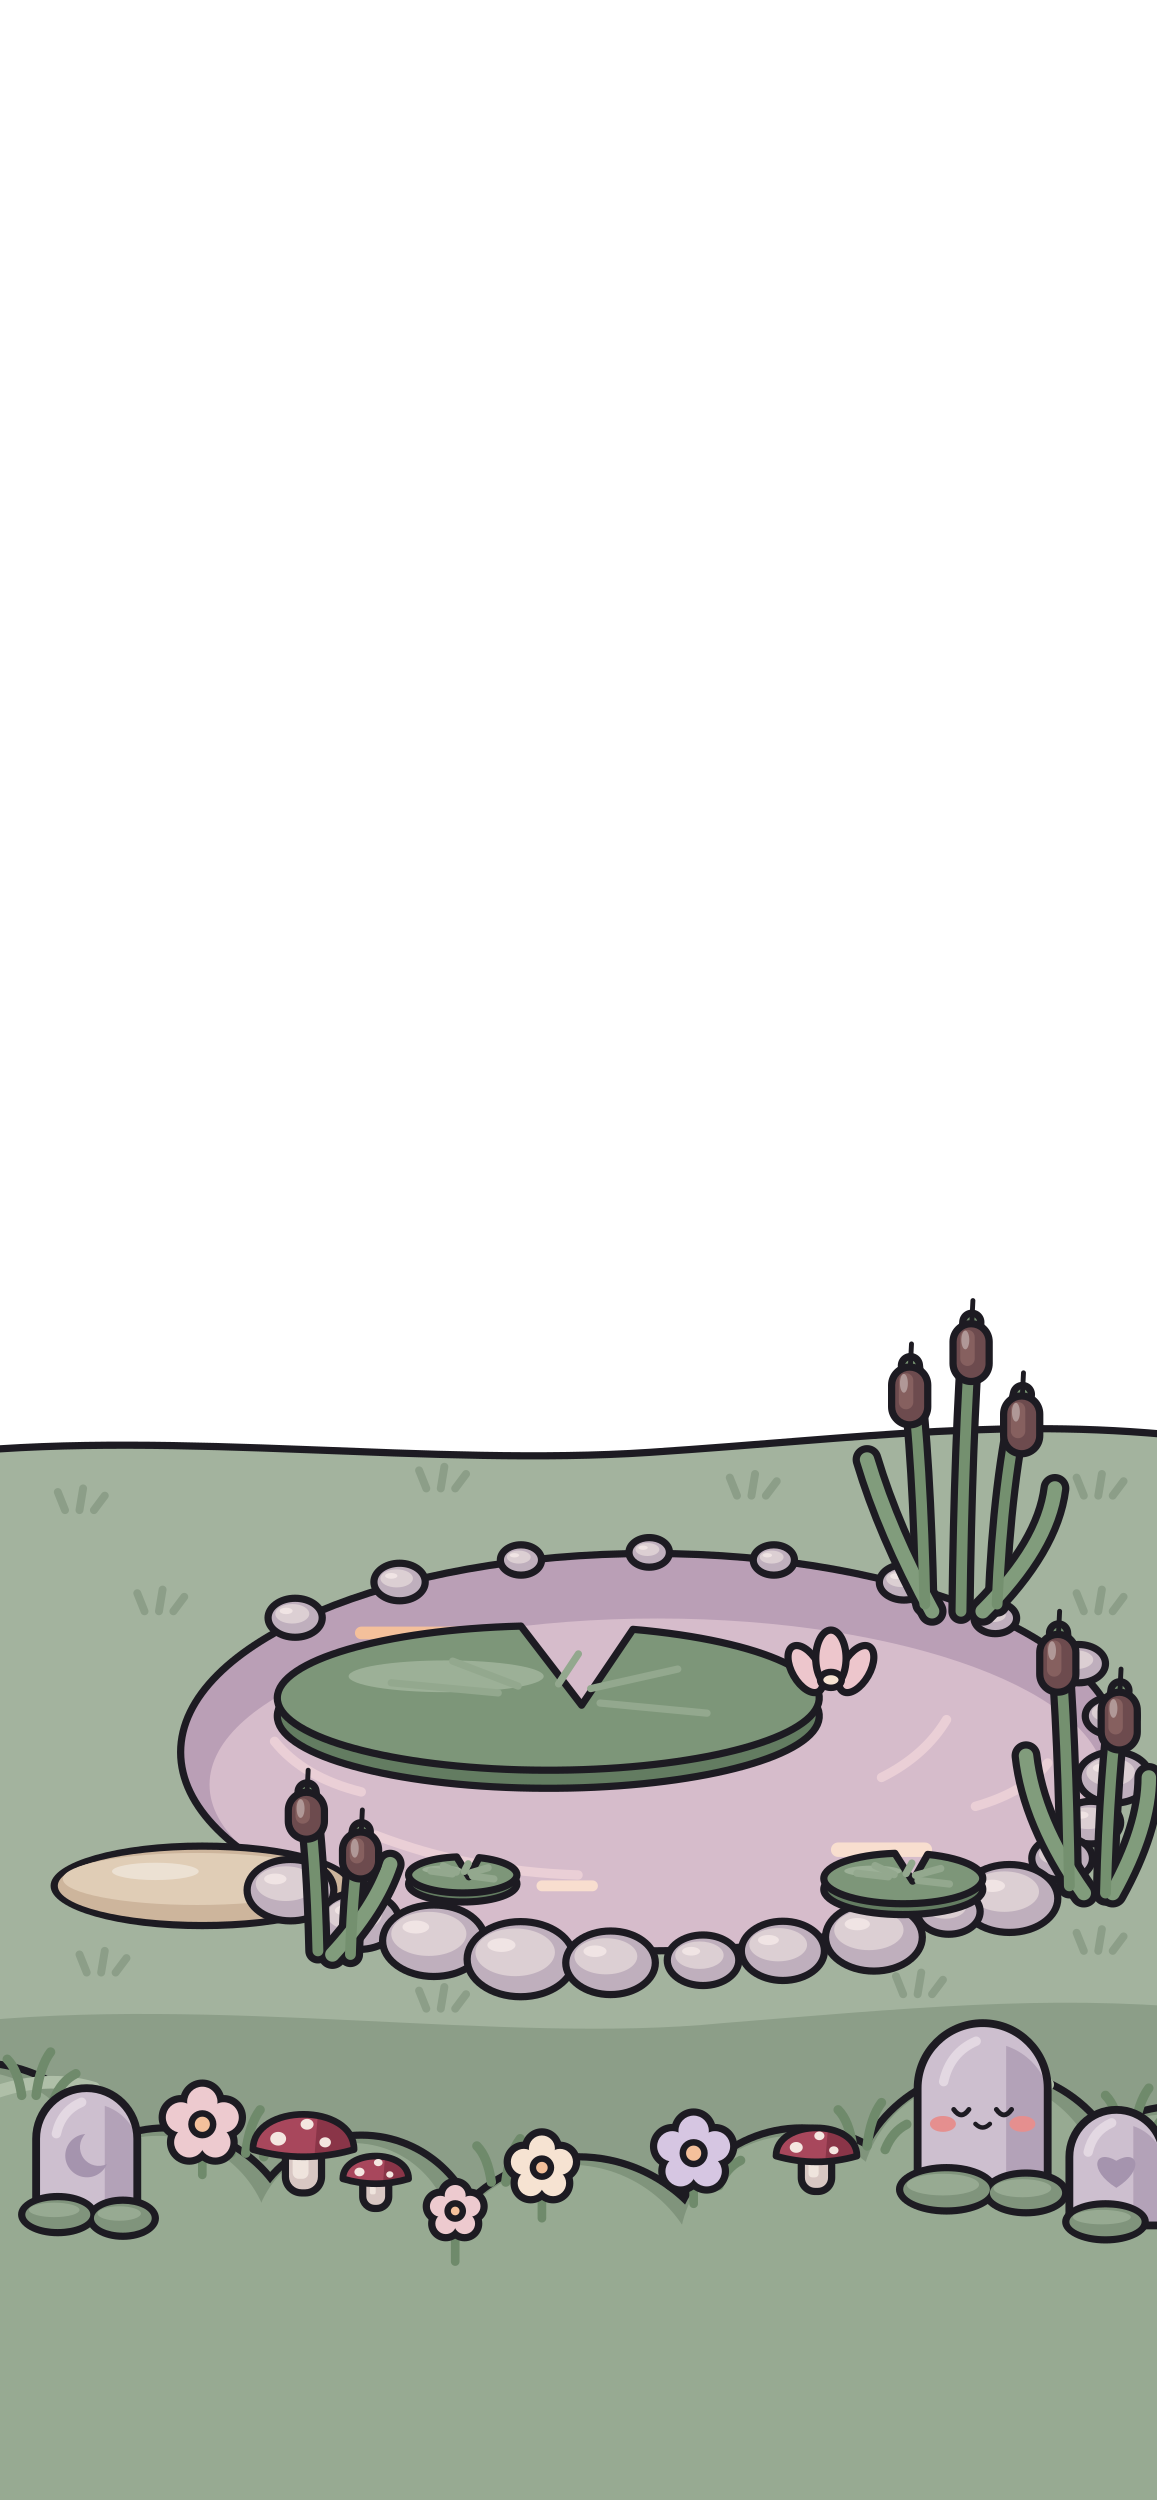
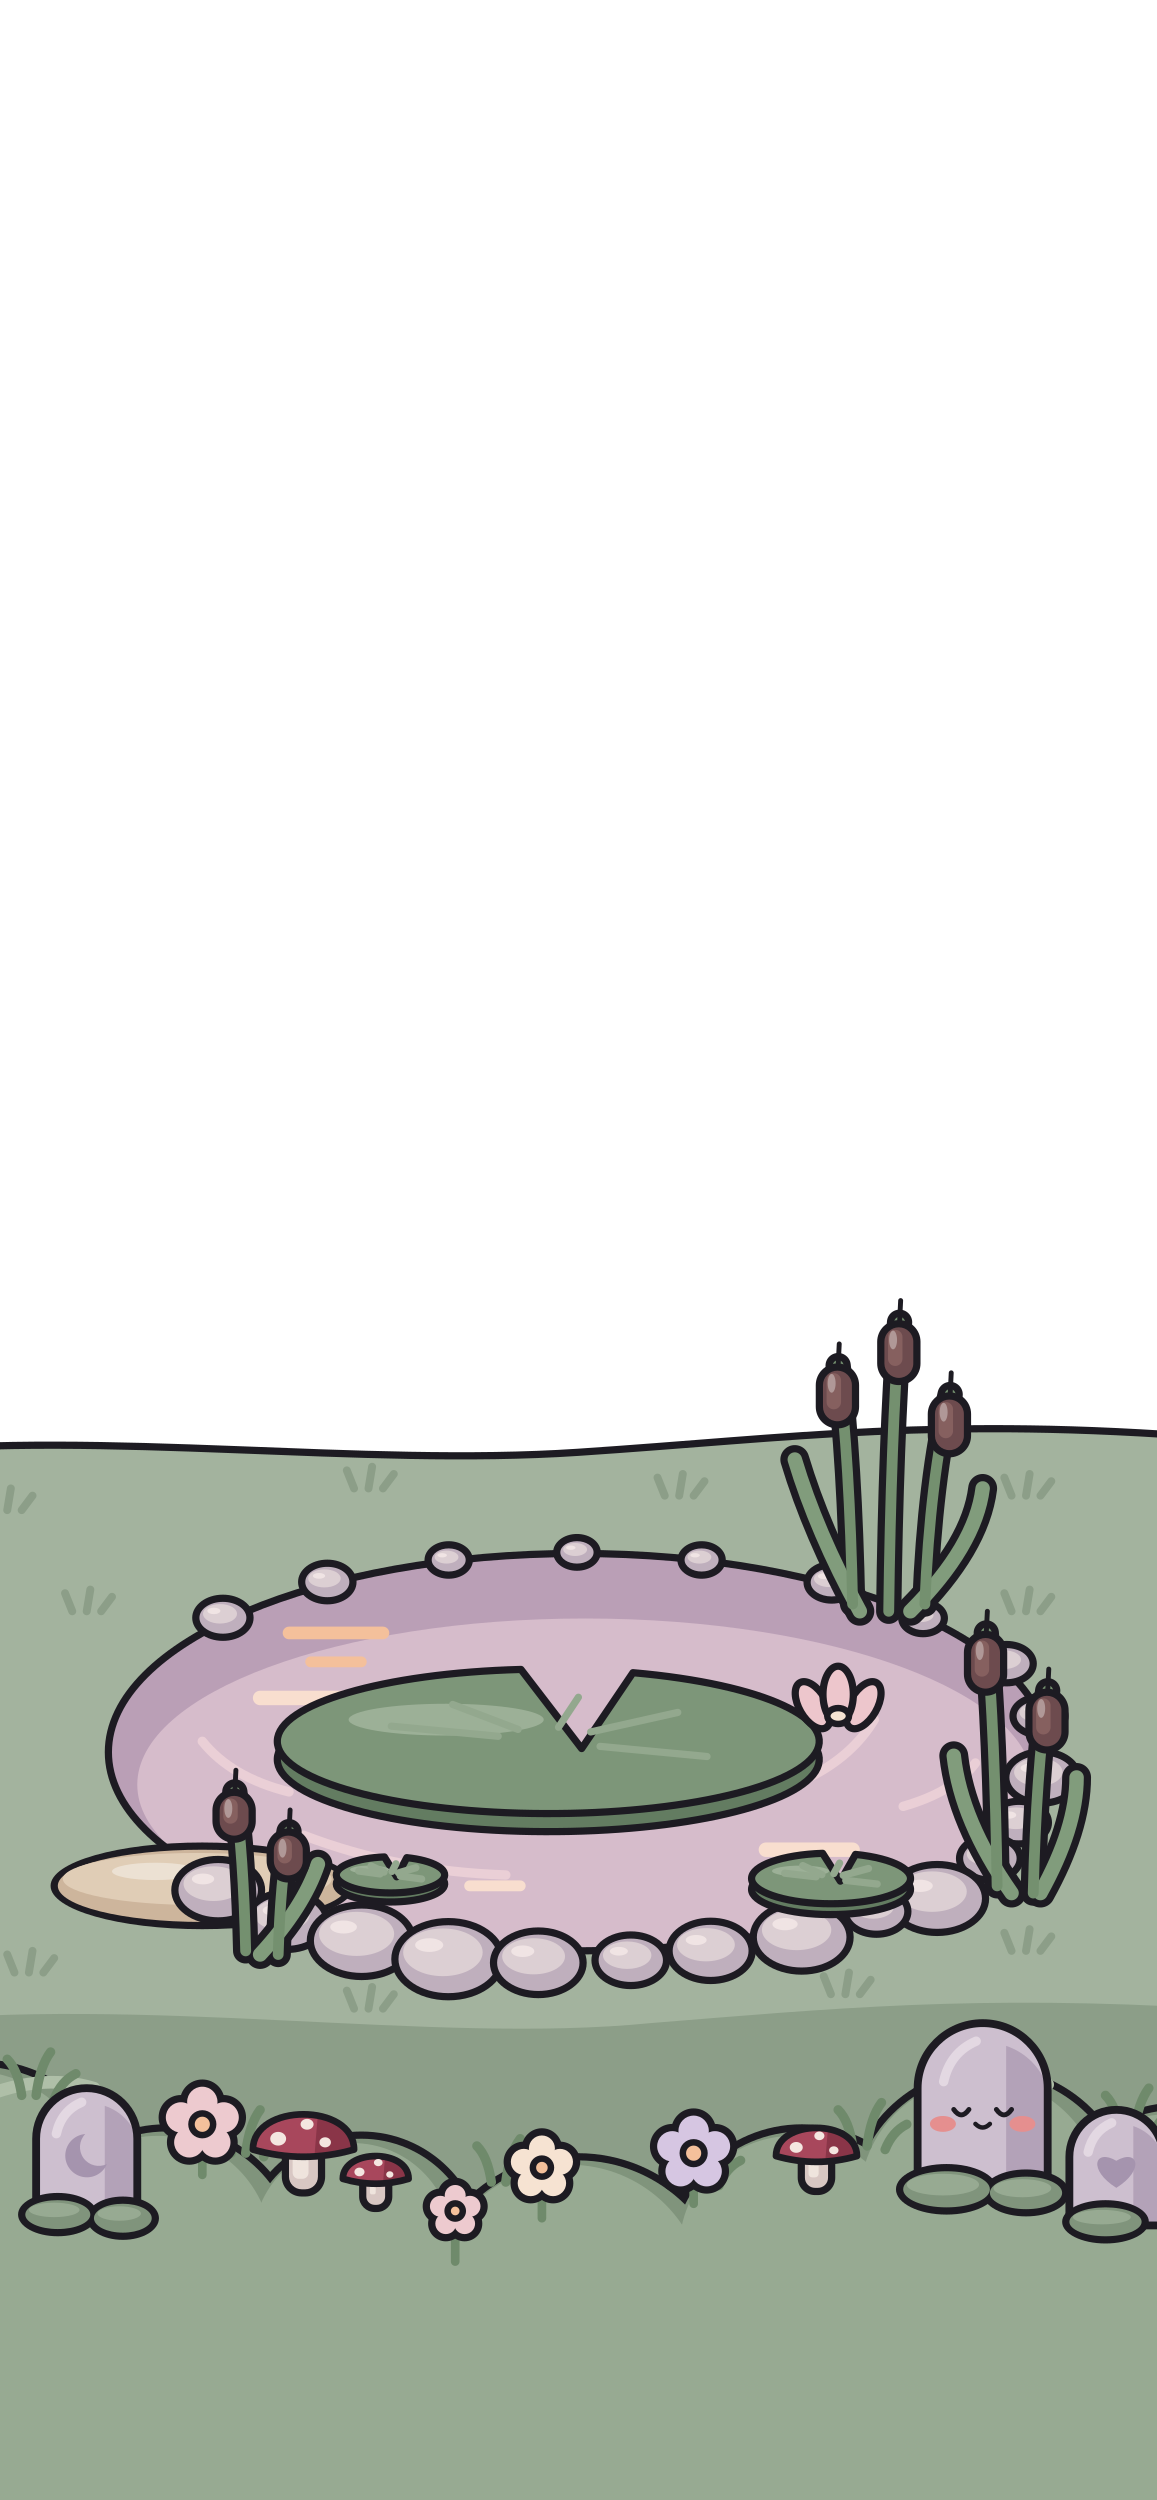
<svg xmlns="http://www.w3.org/2000/svg" viewBox="0 0 320 692" width="960" height="2076">
-   <g id="mare">
+   <g id="mare" transform="translate(-20 0)">
    <ellipse cx="180" cy="485" rx="134" ry="59" fill="#BA9FB6" />
    <ellipse cx="182" cy="494" rx="124" ry="46" fill="#D6BCCB" />
    <path d="M92 470 L118 470" fill="none" stroke="#F8DECF" stroke-width="4" stroke-linejoin="round" stroke-linecap="round" />
    <path d="M126 470 L132 470" fill="none" stroke="#F8DECF" stroke-width="4" stroke-linejoin="round" stroke-linecap="round" />
    <path d="M232 512 L256 512" fill="none" stroke="#F8DECF" stroke-width="4" stroke-linejoin="round" stroke-linecap="round" />
    <path d="M150 522 L164 522" fill="none" stroke="#F8DECF" stroke-width="3" stroke-linejoin="round" stroke-linecap="round" />
    <path d="M76 482 Q84 492 100 496" fill="none" stroke="#EACFD6" stroke-width="2.6" stroke-linejoin="round" stroke-linecap="round" />
    <path d="M244 492 Q256 486 262 476" fill="none" stroke="#EACFD6" stroke-width="2.6" stroke-linejoin="round" stroke-linecap="round" />
    <path d="M104 508 Q130 518 160 519" fill="none" stroke="#EACFD6" stroke-width="2.6" stroke-linejoin="round" stroke-linecap="round" />
    <path d="M270 500 Q284 496 290 488" fill="none" stroke="#EACFD6" stroke-width="2.6" stroke-linejoin="round" stroke-linecap="round" />
    <g id="reflet-astre">
      <path d="M100 452 L126 452" fill="none" stroke="#F4C09B" stroke-width="3.5" stroke-linejoin="round" stroke-linecap="round" />
      <path d="M106 460 L120 460" fill="none" stroke="#F4C09B" stroke-width="3" stroke-linejoin="round" stroke-linecap="round" />
      <path d="M110 530 L118 530" fill="none" stroke="#F4C09B" stroke-width="3" stroke-linejoin="round" stroke-linecap="round" />
    </g>
  </g>
-   <g id="berge">
-     <path d="M-12 402 C50 396 120 406 180 402 C240 398 280 392 332 398 L332 704 L-12 704Z M50 485 A130 55 0 1 0 310 485 A130 55 0 1 0 50 485Z" fill="#A3B39E" fill-rule="evenodd" stroke="#1D1B22" stroke-width="2.00" stroke-linejoin="round" stroke-linecap="round" />
-     <path d="M-12 560 C60 552 140 566 200 560 C250 556 290 552 332 556 L332 704 L-12 704Z" fill="#8C9E88" />
+   <g id="berge" transform="translate(-20 0)">
+     <path d="M-12 402 C50 396 120 406 180 402 C240 398 280 392 356 398 L332 704 L-12 704Z M50 485 A130 55 0 1 0 310 485 A130 55 0 1 0 50 485Z" fill="#A3B39E" fill-rule="evenodd" stroke="#1D1B22" stroke-width="2.00" stroke-linejoin="round" stroke-linecap="round" />
+     <path d="M-12 560 C60 552 140 566 200 560 C250 556 290 552 356 556 L332 704 L-12 704Z" fill="#8C9E88" />
    <g id="herbe-sol">
      <path d="M18 418 l-2 -5 M22 418 l1 -6 M26 418 l3 -4" fill="none" stroke="#8C9E88" stroke-width="2.2" stroke-linejoin="round" stroke-linecap="round" />
      <path d="M118 412 l-2 -5 M122 412 l1 -6 M126 412 l3 -4" fill="none" stroke="#8C9E88" stroke-width="2.2" stroke-linejoin="round" stroke-linecap="round" />
      <path d="M204 414 l-2 -5 M208 414 l1 -6 M212 414 l3 -4" fill="none" stroke="#8C9E88" stroke-width="2.2" stroke-linejoin="round" stroke-linecap="round" />
      <path d="M300 414 l-2 -5 M304 414 l1 -6 M308 414 l3 -4" fill="none" stroke="#8C9E88" stroke-width="2.2" stroke-linejoin="round" stroke-linecap="round" />
      <path d="M40 446 l-2 -5 M44 446 l1 -6 M48 446 l3 -4" fill="none" stroke="#8C9E88" stroke-width="2.2" stroke-linejoin="round" stroke-linecap="round" />
      <path d="M300 446 l-2 -5 M304 446 l1 -6 M308 446 l3 -4" fill="none" stroke="#8C9E88" stroke-width="2.2" stroke-linejoin="round" stroke-linecap="round" />
      <path d="M24 546 l-2 -5 M28 546 l1 -6 M32 546 l3 -4" fill="none" stroke="#8C9E88" stroke-width="2.2" stroke-linejoin="round" stroke-linecap="round" />
      <path d="M118 556 l-2 -5 M122 556 l1 -6 M126 556 l3 -4" fill="none" stroke="#8C9E88" stroke-width="2.2" stroke-linejoin="round" stroke-linecap="round" />
      <path d="M250 552 l-2 -5 M254 552 l1 -6 M258 552 l3 -4" fill="none" stroke="#8C9E88" stroke-width="2.2" stroke-linejoin="round" stroke-linecap="round" />
      <path d="M300 540 l-2 -5 M304 540 l1 -6 M308 540 l3 -4" fill="none" stroke="#8C9E88" stroke-width="2.2" stroke-linejoin="round" stroke-linecap="round" />
    </g>
-     <g id="dalle-ombeline" transform="translate(11 0)">
+     <g id="dalle-ombeline" transform="translate(31 0)">
      <ellipse cx="45" cy="522" rx="42.00" ry="12.00" fill="#1D1B22" />
      <ellipse cx="45" cy="522" rx="40" ry="10" fill="#CDB59C" />
      <ellipse cx="43.6" cy="520.1" rx="37.2" ry="7.2" fill="#E0CDB6" />
      <ellipse cx="32" cy="518" rx="12" ry="2.4" fill="#ECE1D3" />
    </g>
    <ellipse cx="179.7" cy="429.7" rx="6.60" ry="5.10" fill="#1D1B22" />
    <ellipse cx="179.7" cy="429.7" rx="4.6" ry="3.1" fill="#BFAFBD" />
    <ellipse cx="179.2" cy="428.9" rx="3.3" ry="1.8" fill="#DCCFD3" />
    <ellipse cx="178" cy="428.4" rx="1.3" ry="0.6" fill="#F0E4E4" />
    <ellipse cx="214.2" cy="431.8" rx="6.70" ry="5.20" fill="#1D1B22" />
    <ellipse cx="214.2" cy="431.8" rx="4.7" ry="3.2" fill="#BFAFBD" />
    <ellipse cx="213.6" cy="431" rx="3.3" ry="1.8" fill="#DCCFD3" />
    <ellipse cx="212.4" cy="430.5" rx="1.3" ry="0.6" fill="#F0E4E4" />
    <ellipse cx="144.2" cy="431.8" rx="6.70" ry="5.20" fill="#1D1B22" />
    <ellipse cx="144.2" cy="431.8" rx="4.7" ry="3.2" fill="#BFAFBD" />
    <ellipse cx="143.6" cy="431" rx="3.3" ry="1.8" fill="#DCCFD3" />
    <ellipse cx="142.4" cy="430.5" rx="1.3" ry="0.6" fill="#F0E4E4" />
    <ellipse cx="110.6" cy="437.9" rx="8.10" ry="6.20" fill="#1D1B22" />
    <ellipse cx="110.6" cy="437.9" rx="6.1" ry="4.2" fill="#BFAFBD" />
    <ellipse cx="109.8" cy="436.9" rx="4.5" ry="2.5" fill="#DCCFD3" />
    <ellipse cx="108.3" cy="436.2" rx="1.7" ry="0.8" fill="#F0E4E4" />
    <ellipse cx="250.2" cy="438" rx="7.80" ry="5.90" fill="#1D1B22" />
    <ellipse cx="250.2" cy="438" rx="5.8" ry="3.9" fill="#BFAFBD" />
    <ellipse cx="249.5" cy="437" rx="4.2" ry="2.3" fill="#DCCFD3" />
    <ellipse cx="248" cy="436.3" rx="1.6" ry="0.8" fill="#F0E4E4" />
    <ellipse cx="81.7" cy="447.8" rx="8.50" ry="6.40" fill="#1D1B22" />
    <ellipse cx="81.7" cy="447.8" rx="6.5" ry="4.4" fill="#BFAFBD" />
    <ellipse cx="80.9" cy="446.7" rx="4.7" ry="2.7" fill="#DCCFD3" />
    <ellipse cx="79.2" cy="445.9" rx="1.8" ry="0.9" fill="#F0E4E4" />
    <ellipse cx="275.5" cy="447.9" rx="6.90" ry="5.30" fill="#1D1B22" />
    <ellipse cx="275.5" cy="447.9" rx="4.9" ry="3.3" fill="#BFAFBD" />
    <ellipse cx="274.9" cy="447.1" rx="3.5" ry="1.9" fill="#DCCFD3" />
    <ellipse cx="273.7" cy="446.5" rx="1.4" ry="0.7" fill="#F0E4E4" />
    <ellipse cx="298.6" cy="460.5" rx="8.40" ry="6.30" fill="#1D1B22" />
    <ellipse cx="298.6" cy="460.5" rx="6.4" ry="4.3" fill="#BFAFBD" />
    <ellipse cx="297.9" cy="459.4" rx="4.7" ry="2.6" fill="#DCCFD3" />
    <ellipse cx="296.2" cy="458.6" rx="1.8" ry="0.9" fill="#F0E4E4" />
    <ellipse cx="307.6" cy="475" rx="8.20" ry="6.20" fill="#1D1B22" />
    <ellipse cx="307.6" cy="475" rx="6.2" ry="4.2" fill="#BFAFBD" />
    <ellipse cx="306.8" cy="474" rx="4.6" ry="2.6" fill="#DCCFD3" />
    <ellipse cx="305.2" cy="473.2" rx="1.7" ry="0.8" fill="#F0E4E4" />
    <ellipse cx="308.4" cy="492" rx="11.00" ry="8.10" fill="#1D1B22" />
    <ellipse cx="308.4" cy="492" rx="9" ry="6.1" fill="#BFAFBD" />
    <ellipse cx="307.4" cy="490.5" rx="6.7" ry="3.9" fill="#DCCFD3" />
    <ellipse cx="305" cy="489.4" rx="2.5" ry="1.2" fill="#F0E4E4" />
    <ellipse cx="302" cy="504.5" rx="9.20" ry="6.90" fill="#1D1B22" />
    <ellipse cx="302" cy="504.5" rx="7.2" ry="4.9" fill="#BFAFBD" />
    <ellipse cx="301.2" cy="503.3" rx="5.4" ry="3" fill="#DCCFD3" />
    <ellipse cx="299.3" cy="502.4" rx="2" ry="1" fill="#F0E4E4" />
    <ellipse cx="294" cy="514.4" rx="9.40" ry="7.00" fill="#1D1B22" />
    <ellipse cx="294" cy="514.4" rx="7.4" ry="5" fill="#BFAFBD" />
    <ellipse cx="293.1" cy="513.2" rx="5.5" ry="3.1" fill="#DCCFD3" />
    <ellipse cx="291.2" cy="512.3" rx="2.1" ry="1" fill="#F0E4E4" />
    <ellipse cx="80.4" cy="523.2" rx="13.00" ry="9.50" fill="#1D1B22" />
    <ellipse cx="80.4" cy="523.2" rx="11" ry="7.5" fill="#BFAFBD" />
    <ellipse cx="79.1" cy="521.4" rx="8.3" ry="4.8" fill="#DCCFD3" />
    <ellipse cx="76.2" cy="520.1" rx="3.1" ry="1.5" fill="#F0E4E4" />
    <ellipse cx="279.4" cy="525.5" rx="14.40" ry="10.40" fill="#1D1B22" />
    <ellipse cx="279.4" cy="525.5" rx="12.4" ry="8.4" fill="#BFAFBD" />
    <ellipse cx="278" cy="523.6" rx="9.6" ry="5.6" fill="#DCCFD3" />
    <ellipse cx="274.7" cy="522" rx="3.5" ry="1.7" fill="#F0E4E4" />
    <ellipse cx="262.6" cy="529.1" rx="9.70" ry="7.30" fill="#1D1B22" />
    <ellipse cx="262.6" cy="529.1" rx="7.7" ry="5.3" fill="#BFAFBD" />
    <ellipse cx="261.7" cy="527.8" rx="5.7" ry="3.3" fill="#DCCFD3" />
    <ellipse cx="259.7" cy="526.9" rx="2.2" ry="1.1" fill="#F0E4E4" />
    <ellipse cx="99.4" cy="531.7" rx="12.10" ry="8.90" fill="#1D1B22" />
    <ellipse cx="99.4" cy="531.7" rx="10.1" ry="6.9" fill="#BFAFBD" />
    <ellipse cx="98.1" cy="530" rx="7.6" ry="4.4" fill="#DCCFD3" />
    <ellipse cx="95.5" cy="528.8" rx="2.8" ry="1.4" fill="#F0E4E4" />
    <ellipse cx="241.9" cy="536.2" rx="14.40" ry="10.40" fill="#1D1B22" />
    <ellipse cx="241.9" cy="536.2" rx="12.4" ry="8.4" fill="#BFAFBD" />
    <ellipse cx="240.5" cy="534.2" rx="9.6" ry="5.6" fill="#DCCFD3" />
    <ellipse cx="237.3" cy="532.6" rx="3.5" ry="1.7" fill="#F0E4E4" />
    <ellipse cx="120.1" cy="537.2" rx="15.20" ry="10.90" fill="#1D1B22" />
    <ellipse cx="120.1" cy="537.2" rx="13.2" ry="8.9" fill="#BFAFBD" />
    <ellipse cx="118.7" cy="535.3" rx="10.4" ry="6.1" fill="#DCCFD3" />
    <ellipse cx="115.1" cy="533.4" rx="3.7" ry="1.8" fill="#F0E4E4" />
    <ellipse cx="216.7" cy="540" rx="12.50" ry="9.20" fill="#1D1B22" />
    <ellipse cx="216.7" cy="540" rx="10.5" ry="7.2" fill="#BFAFBD" />
    <ellipse cx="215.4" cy="538.3" rx="8" ry="4.6" fill="#DCCFD3" />
    <ellipse cx="212.7" cy="537" rx="2.9" ry="1.4" fill="#F0E4E4" />
    <ellipse cx="144.1" cy="542.3" rx="15.80" ry="11.40" fill="#1D1B22" />
    <ellipse cx="144.1" cy="542.3" rx="13.8" ry="9.4" fill="#BFAFBD" />
    <ellipse cx="142.6" cy="540.4" rx="11" ry="6.6" fill="#DCCFD3" />
    <ellipse cx="138.8" cy="538.4" rx="3.9" ry="1.9" fill="#F0E4E4" />
    <ellipse cx="194.6" cy="542.6" rx="10.90" ry="8.00" fill="#1D1B22" />
    <ellipse cx="194.6" cy="542.6" rx="8.9" ry="6" fill="#BFAFBD" />
    <ellipse cx="193.6" cy="541.2" rx="6.7" ry="3.8" fill="#DCCFD3" />
    <ellipse cx="191.3" cy="540.1" rx="2.5" ry="1.2" fill="#F0E4E4" />
    <ellipse cx="169" cy="543.3" rx="13.40" ry="9.80" fill="#1D1B22" />
    <ellipse cx="169" cy="543.3" rx="11.4" ry="7.8" fill="#BFAFBD" />
    <ellipse cx="167.7" cy="541.5" rx="8.7" ry="5" fill="#DCCFD3" />
    <ellipse cx="164.7" cy="540.1" rx="3.2" ry="1.6" fill="#F0E4E4" />
  </g>
-   <g id="roseaux">
+   <g id="roseaux" transform="translate(-20 0)">
    <g id="roseaux-arriere">
      <path d="M258 446 Q246 424 240 404" fill="none" stroke="#1D1B22" stroke-width="8.00" stroke-linejoin="round" stroke-linecap="round" />
      <path d="M272 446 Q290 428 292 412" fill="none" stroke="#1D1B22" stroke-width="8.00" stroke-linejoin="round" stroke-linecap="round" />
      <path d="M256 444 Q255.2 404.4 252 378" fill="none" stroke="#1D1B22" stroke-width="7.00" stroke-linejoin="round" stroke-linecap="round" />
      <path d="M266 446 Q266.6 398 269 366" fill="none" stroke="#1D1B22" stroke-width="7.00" stroke-linejoin="round" stroke-linecap="round" />
      <path d="M276 444 Q277.4 409.2 283 386" fill="none" stroke="#1D1B22" stroke-width="7.00" stroke-linejoin="round" stroke-linecap="round" />
      <path d="M258 446 Q246 424 240 404" fill="none" stroke="#819C7C" stroke-width="4" stroke-linejoin="round" stroke-linecap="round" />
      <path d="M272 446 Q290 428 292 412" fill="none" stroke="#819C7C" stroke-width="4" stroke-linejoin="round" stroke-linecap="round" />
      <path d="M256 444 Q255.2 404.4 252 378" fill="none" stroke="#74906F" stroke-width="3" stroke-linejoin="round" stroke-linecap="round" />
      <path d="M266 446 Q266.6 398 269 366" fill="none" stroke="#74906F" stroke-width="3" stroke-linejoin="round" stroke-linecap="round" />
      <path d="M276 444 Q277.4 409.2 283 386" fill="none" stroke="#74906F" stroke-width="3" stroke-linejoin="round" stroke-linecap="round" />
      <path d="M252 378 L252.3 372" fill="none" stroke="#1D1B22" stroke-width="1.36" stroke-linejoin="round" stroke-linecap="round" />
      <rect x="245.80" y="377.40" width="12.00" height="18.00" rx="6.00" fill="#1D1B22" />
      <rect x="247.8" y="379.4" width="8" height="14" rx="4" fill="#6D4B4E" />
      <rect x="248.8" y="380.1" width="4" height="10" rx="2" fill="#86605F" />
      <ellipse cx="250.2" cy="382.9" rx="1.1" ry="2.6" fill="#B09897" />
      <path d="M269 366 L269.3 360" fill="none" stroke="#1D1B22" stroke-width="1.36" stroke-linejoin="round" stroke-linecap="round" />
      <rect x="262.80" y="365.40" width="12.00" height="18.00" rx="6.00" fill="#1D1B22" />
      <rect x="264.8" y="367.4" width="8" height="14" rx="4" fill="#6D4B4E" />
      <rect x="265.8" y="368.1" width="4" height="10" rx="2" fill="#86605F" />
      <ellipse cx="267.2" cy="370.9" rx="1.1" ry="2.6" fill="#B09897" />
      <path d="M283 386 L283.3 380" fill="none" stroke="#1D1B22" stroke-width="1.36" stroke-linejoin="round" stroke-linecap="round" />
      <rect x="276.80" y="385.40" width="12.00" height="18.00" rx="6.00" fill="#1D1B22" />
      <rect x="278.8" y="387.4" width="8" height="14" rx="4" fill="#6D4B4E" />
      <rect x="279.8" y="388.1" width="4" height="10" rx="2" fill="#86605F" />
      <ellipse cx="281.2" cy="390.9" rx="1.1" ry="2.6" fill="#B09897" />
    </g>
    <g id="roseaux-droite">
      <path d="M300 524 Q286 504 284 486" fill="none" stroke="#1D1B22" stroke-width="8.00" stroke-linejoin="round" stroke-linecap="round" />
      <path d="M308 524 Q318 506 318 492" fill="none" stroke="#1D1B22" stroke-width="8.00" stroke-linejoin="round" stroke-linecap="round" />
      <path d="M296 522 Q295.4 480 293 452" fill="none" stroke="#1D1B22" stroke-width="7.00" stroke-linejoin="round" stroke-linecap="round" />
      <path d="M306 524 Q306.8 490.4 310 468" fill="none" stroke="#1D1B22" stroke-width="7.00" stroke-linejoin="round" stroke-linecap="round" />
      <path d="M300 524 Q286 504 284 486" fill="none" stroke="#819C7C" stroke-width="4" stroke-linejoin="round" stroke-linecap="round" />
      <path d="M308 524 Q318 506 318 492" fill="none" stroke="#819C7C" stroke-width="4" stroke-linejoin="round" stroke-linecap="round" />
      <path d="M296 522 Q295.4 480 293 452" fill="none" stroke="#74906F" stroke-width="3" stroke-linejoin="round" stroke-linecap="round" />
      <path d="M306 524 Q306.8 490.4 310 468" fill="none" stroke="#74906F" stroke-width="3" stroke-linejoin="round" stroke-linecap="round" />
      <path d="M293 452 L293.3 446" fill="none" stroke="#1D1B22" stroke-width="1.36" stroke-linejoin="round" stroke-linecap="round" />
      <rect x="286.80" y="451.40" width="12.00" height="18.00" rx="6.00" fill="#1D1B22" />
      <rect x="288.8" y="453.4" width="8" height="14" rx="4" fill="#6D4B4E" />
      <rect x="289.8" y="454.1" width="4" height="10" rx="2" fill="#86605F" />
      <ellipse cx="291.2" cy="456.9" rx="1.1" ry="2.6" fill="#B09897" />
      <path d="M310 468 L310.3 462" fill="none" stroke="#1D1B22" stroke-width="1.36" stroke-linejoin="round" stroke-linecap="round" />
      <rect x="303.80" y="467.40" width="12.00" height="18.00" rx="6.00" fill="#1D1B22" />
      <rect x="305.8" y="469.4" width="8" height="14" rx="4" fill="#6D4B4E" />
      <rect x="306.8" y="470.1" width="4" height="10" rx="2" fill="#86605F" />
      <ellipse cx="308.2" cy="472.9" rx="1.1" ry="2.6" fill="#B09897" />
    </g>
    <g id="roseaux-avant">
      <path d="M92 541 Q104 528 108 516" fill="none" stroke="#1D1B22" stroke-width="8.00" stroke-linejoin="round" stroke-linecap="round" />
      <path d="M88 540 Q87.4 513.6 85 496" fill="none" stroke="#1D1B22" stroke-width="7.00" stroke-linejoin="round" stroke-linecap="round" />
      <path d="M97 541 Q97.6 520.6 100 507" fill="none" stroke="#1D1B22" stroke-width="7.00" stroke-linejoin="round" stroke-linecap="round" />
      <path d="M92 541 Q104 528 108 516" fill="none" stroke="#819C7C" stroke-width="4" stroke-linejoin="round" stroke-linecap="round" />
      <path d="M88 540 Q87.4 513.6 85 496" fill="none" stroke="#74906F" stroke-width="3" stroke-linejoin="round" stroke-linecap="round" />
      <path d="M97 541 Q97.6 520.6 100 507" fill="none" stroke="#74906F" stroke-width="3" stroke-linejoin="round" stroke-linecap="round" />
      <path d="M85 496 L85.3 490" fill="none" stroke="#1D1B22" stroke-width="1.36" stroke-linejoin="round" stroke-linecap="round" />
      <rect x="78.80" y="495.10" width="12.00" height="15.00" rx="6.00" fill="#1D1B22" />
      <rect x="80.8" y="497.1" width="8" height="11" rx="4" fill="#6D4B4E" />
      <rect x="81.8" y="497.8" width="4" height="7" rx="2" fill="#86605F" />
      <ellipse cx="83.2" cy="500.6" rx="1.1" ry="2.6" fill="#B09897" />
      <path d="M100 507 L100.3 501" fill="none" stroke="#1D1B22" stroke-width="1.36" stroke-linejoin="round" stroke-linecap="round" />
      <rect x="93.80" y="506.10" width="12.00" height="15.00" rx="6.00" fill="#1D1B22" />
      <rect x="95.8" y="508.1" width="8" height="11" rx="4" fill="#6D4B4E" />
      <rect x="96.8" y="508.8" width="4" height="7" rx="2" fill="#86605F" />
      <ellipse cx="98.2" cy="511.6" rx="1.1" ry="2.6" fill="#B09897" />
    </g>
  </g>
-   <g id="nenuphar">
+   <g id="nenuphar" transform="translate(-20 0)">
    <g id="petit-nenuphar-1">
      <path d="M252.6 523.7 L247.7 516 A22 7 0 1 0 256.8 516.3Z" fill="#637C61" stroke="#1D1B22" stroke-width="2.00" stroke-linejoin="round" stroke-linecap="round" />
      <path d="M252.6 520.7 L247.7 513 A22 7 0 1 0 256.8 513.3Z" fill="#7D9679" stroke="#1D1B22" stroke-width="2.00" stroke-linejoin="round" stroke-linecap="round" />
      <ellipse cx="241.6" cy="517.9" rx="7.9" ry="1.5" fill="#9CB097" />
      <path d="M245.9 519.5 L237.2 518.5" fill="none" stroke="#93A88E" stroke-width="2" stroke-linejoin="round" stroke-linecap="round" />
      <path d="M247.5 518.9 L242.2 516.4" fill="none" stroke="#93A88E" stroke-width="2" stroke-linejoin="round" stroke-linecap="round" />
      <path d="M250.8 518.6 L252.4 515.7" fill="none" stroke="#93A88E" stroke-width="2" stroke-linejoin="round" stroke-linecap="round" />
      <path d="M253.4 519.1 L260.4 517.2" fill="none" stroke="#93A88E" stroke-width="2" stroke-linejoin="round" stroke-linecap="round" />
      <path d="M254.1 520.5 L262.8 521.5" fill="none" stroke="#93A88E" stroke-width="2" stroke-linejoin="round" stroke-linecap="round" />
    </g>
    <g id="petit-nenuphar-2">
      <path d="M129.8 522 L126.4 516.5 A15 5 0 1 0 132.6 516.7Z" fill="#637C61" stroke="#1D1B22" stroke-width="2.00" stroke-linejoin="round" stroke-linecap="round" />
      <path d="M129.8 519.5 L126.4 514 A15 5 0 1 0 132.6 514.2Z" fill="#7D9679" stroke="#1D1B22" stroke-width="2.00" stroke-linejoin="round" stroke-linecap="round" />
      <ellipse cx="122.3" cy="517.5" rx="5.4" ry="1.1" fill="#9CB097" />
      <path d="M125.2 518.7 L119.3 517.9" fill="none" stroke="#93A88E" stroke-width="2" stroke-linejoin="round" stroke-linecap="round" />
      <path d="M126.3 518.2 L122.7 516.5" fill="none" stroke="#93A88E" stroke-width="2" stroke-linejoin="round" stroke-linecap="round" />
      <path d="M128.5 518 L129.6 515.9" fill="none" stroke="#93A88E" stroke-width="2" stroke-linejoin="round" stroke-linecap="round" />
      <path d="M130.3 518.4 L135.1 517" fill="none" stroke="#93A88E" stroke-width="2" stroke-linejoin="round" stroke-linecap="round" />
      <path d="M130.8 519.3 L136.7 520.1" fill="none" stroke="#93A88E" stroke-width="2" stroke-linejoin="round" stroke-linecap="round" />
    </g>
-     <g id="nenuphar-principal" transform="translate(-8 0)">
+     <g id="nenuphar-principal" transform="translate(12 12)">
      <path d="M169 477 L152.2 455.1 A75 20 0 1 0 183.2 456Z" fill="#637C61" stroke="#1D1B22" stroke-width="2.00" stroke-linejoin="round" stroke-linecap="round" />
      <path d="M169 472 L152.2 450.1 A75 20 0 1 0 183.2 451Z" fill="#7D9679" stroke="#1D1B22" stroke-width="2.00" stroke-linejoin="round" stroke-linecap="round" />
      <ellipse cx="131.5" cy="464" rx="27" ry="4.4" fill="#9CB097" />
      <path d="M145.9 468.6 L116.3 465.8" fill="none" stroke="#93A88E" stroke-width="2" stroke-linejoin="round" stroke-linecap="round" />
      <path d="M151.4 466.7 L133.3 459.8" fill="none" stroke="#93A88E" stroke-width="2" stroke-linejoin="round" stroke-linecap="round" />
      <path d="M162.6 466.1 L168.1 457.8" fill="none" stroke="#93A88E" stroke-width="2" stroke-linejoin="round" stroke-linecap="round" />
      <path d="M171.5 467.4 L195.6 462" fill="none" stroke="#93A88E" stroke-width="2" stroke-linejoin="round" stroke-linecap="round" />
      <path d="M174.1 471.4 L203.7 474.2" fill="none" stroke="#93A88E" stroke-width="2" stroke-linejoin="round" stroke-linecap="round" />
    </g>
-     <g id="fleur-lotus" transform="translate(16 2)">
+     <g id="fleur-lotus" transform="translate(38 12)">
      <ellipse cx="207" cy="460" rx="3.8" ry="7.2" transform="rotate(-30 207 460)" fill="#EDC6CC" stroke="#1D1B22" stroke-width="2.00" stroke-linejoin="round" stroke-linecap="round" />
      <ellipse cx="221" cy="460" rx="3.8" ry="7.2" transform="rotate(30 221 460)" fill="#EDC6CC" stroke="#1D1B22" stroke-width="2.00" stroke-linejoin="round" stroke-linecap="round" />
      <ellipse cx="214" cy="457" rx="4.2" ry="7.8" transform="rotate(0 214 457)" fill="#EDC6CC" stroke="#1D1B22" stroke-width="2.00" stroke-linejoin="round" stroke-linecap="round" />
      <ellipse cx="214" cy="463" rx="3" ry="2.2" fill="#F6E3D2" stroke="#1D1B22" stroke-width="1.80" stroke-linejoin="round" stroke-linecap="round" />
    </g>
  </g>
  <g id="premier-plan">
    <g id="herbe-avant">
      <circle cx="-6" cy="612" r="42.00" fill="#1D1B22" />
      <circle cx="46" cy="626" r="38.00" fill="#1D1B22" />
      <circle cx="100" cy="624" r="34.00" fill="#1D1B22" />
      <circle cx="160" cy="640" r="44.00" fill="#1D1B22" />
      <circle cx="222" cy="626" r="38.00" fill="#1D1B22" />
      <circle cx="274" cy="612" r="40.00" fill="#1D1B22" />
      <circle cx="326" cy="620" r="38.00" fill="#1D1B22" />
      <rect x="-32.00" y="624.00" width="384.00" height="84.00" rx="2.00" fill="#1D1B22" />
      <circle cx="-6" cy="612" r="40" fill="#80947C" />
      <circle cx="46" cy="626" r="36" fill="#80947C" />
      <circle cx="100" cy="624" r="32" fill="#80947C" />
      <circle cx="160" cy="640" r="42" fill="#80947C" />
      <circle cx="222" cy="626" r="36" fill="#80947C" />
      <circle cx="274" cy="612" r="38" fill="#80947C" />
      <circle cx="326" cy="620" r="36" fill="#80947C" />
      <rect x="-30" y="626" width="380" height="80" rx="0" fill="#80947C" />
      <circle cx="-8.4" cy="608.8" r="35.6" fill="#97AA92" />
      <circle cx="43.6" cy="622.8" r="31.6" fill="#97AA92" />
      <circle cx="97.6" cy="620.8" r="27.6" fill="#97AA92" />
      <circle cx="157.6" cy="636.8" r="37.6" fill="#97AA92" />
      <circle cx="219.6" cy="622.8" r="31.6" fill="#97AA92" />
      <circle cx="271.6" cy="608.8" r="33.6" fill="#97AA92" />
      <circle cx="323.6" cy="616.8" r="31.6" fill="#97AA92" />
      <rect x="-28" y="627.2" width="371.2" height="71.2" rx="0" fill="#97AA92" />
      <path d="M-8 582 C4 576 16 575 26 578" fill="none" stroke="#AFBFA8" stroke-width="3.5" stroke-linejoin="round" stroke-linecap="round" />
      <path d="M258 580 C268 575 280 574 290 577" fill="none" stroke="#AFBFA8" stroke-width="3.5" stroke-linejoin="round" stroke-linecap="round" />
    </g>
    <g id="brins">
      <path d="M64 596 q-1 -7 -4 -10 M68 596 q1 -8 4 -12 M73 597 q2 -5 6 -7" fill="none" stroke="#6F8A6B" stroke-width="2.6" stroke-linejoin="round" stroke-linecap="round" />
      <path d="M136 604 q-1 -7 -4 -10 M140 604 q1 -8 4 -12 M145 605 q2 -5 6 -7" fill="none" stroke="#6F8A6B" stroke-width="2.6" stroke-linejoin="round" stroke-linecap="round" />
      <path d="M190 604 q-1 -7 -4 -10 M194 604 q1 -8 4 -12 M199 605 q2 -5 6 -7" fill="none" stroke="#6F8A6B" stroke-width="2.6" stroke-linejoin="round" stroke-linecap="round" />
      <path d="M236 594 q-1 -7 -4 -10 M240 594 q1 -8 4 -12 M245 595 q2 -5 6 -7" fill="none" stroke="#6F8A6B" stroke-width="2.6" stroke-linejoin="round" stroke-linecap="round" />
      <path d="M6 580 q-1 -7 -4 -10 M10 580 q1 -8 4 -12 M15 581 q2 -5 6 -7" fill="none" stroke="#6F8A6B" stroke-width="2.6" stroke-linejoin="round" stroke-linecap="round" />
      <path d="M310 590 q-1 -7 -4 -10 M314 590 q1 -8 4 -12 M319 591 q2 -5 6 -7" fill="none" stroke="#6F8A6B" stroke-width="2.6" stroke-linejoin="round" stroke-linecap="round" />
    </g>
    <g id="tombes">
      <path d="M254 606 L254 578 A18 18 0 0 1 290 578 L290 606Z" fill="#CDBFCF" />
      <path d="M278.5 606 L278.5 566.3 A18 18 0 0 1 290 578 L290 606Z" fill="#B3A2B8" />
      <path d="M261.2 576.2 Q263 568.1 270.2 565" fill="none" stroke="#E3D8E2" stroke-width="2.6" stroke-linejoin="round" stroke-linecap="round" />
      <path d="M254 606 L254 578 A18 18 0 0 1 290 578 L290 606Z" fill="none" stroke="#1D1B22" stroke-width="2.17" stroke-linejoin="round" stroke-linecap="round" />
      <path d="M264 583.9 q2.1 3 4.2 0 M275.8 583.9 q2.1 3 4.2 0" fill="none" stroke="#1D1B22" stroke-width="1.36" stroke-linejoin="round" stroke-linecap="round" />
      <path d="M270 587.9 q2 2 4 0" fill="none" stroke="#1D1B22" stroke-width="1.24" stroke-linejoin="round" stroke-linecap="round" />
      <ellipse cx="261" cy="587.9" rx="3.6" ry="2.2" fill="#E58F8F" />
      <ellipse cx="283" cy="587.9" rx="3.6" ry="2.2" fill="#E58F8F" />
      <path d="M296 616 L296 597 A13 13 0 0 1 322 597 L322 616Z" fill="#CDBFCF" />
      <path d="M313.7 616 L313.7 588.5 A13 13 0 0 1 322 597 L322 616Z" fill="#B3A2B8" />
      <path d="M301.2 595.7 Q302.5 589.9 307.7 587.6" fill="none" stroke="#E3D8E2" stroke-width="2.6" stroke-linejoin="round" stroke-linecap="round" />
      <path d="M296 616 L296 597 A13 13 0 0 1 322 597 L322 616Z" fill="none" stroke="#1D1B22" stroke-width="2.17" stroke-linejoin="round" stroke-linecap="round" />
      <path d="M309 605.6 C301 600.6 303 594.6 309 598.1 C315 594.6 317 600.6 309 605.6Z" fill="#A594AE" />
      <path d="M10 614 L10 592 A14 14 0 0 1 38 592 L38 614Z" fill="#CDBFCF" />
      <path d="M29 614 L29 582.9 A14 14 0 0 1 38 592 L38 614Z" fill="#B3A2B8" />
      <path d="M15.6 590.6 Q17 584.3 22.6 581.9" fill="none" stroke="#E3D8E2" stroke-width="2.6" stroke-linejoin="round" stroke-linecap="round" />
      <path d="M10 614 L10 592 A14 14 0 0 1 38 592 L38 614Z" fill="none" stroke="#1D1B22" stroke-width="2.17" stroke-linejoin="round" stroke-linecap="round" />
      <path d="M29.6 599 A6 6 0 1 1 23.6 590.7 A5.2 5.2 0 0 0 29.6 599Z" fill="#A594AE" />
    </g>
    <g id="touffes-tombes">
      <ellipse cx="262" cy="606" rx="14.00" ry="7.00" fill="#1D1B22" />
      <ellipse cx="284" cy="607" rx="12.00" ry="6.50" fill="#1D1B22" />
      <ellipse cx="306" cy="615" rx="12.00" ry="6.00" fill="#1D1B22" />
      <ellipse cx="16" cy="613" rx="11.00" ry="6.00" fill="#1D1B22" />
      <ellipse cx="34" cy="614" rx="10.00" ry="6.00" fill="#1D1B22" />
      <ellipse cx="262" cy="606" rx="12" ry="5" fill="#80947C" />
      <ellipse cx="284" cy="607" rx="10" ry="4.5" fill="#80947C" />
      <ellipse cx="306" cy="615" rx="10" ry="4" fill="#80947C" />
      <ellipse cx="16" cy="613" rx="9" ry="4" fill="#80947C" />
      <ellipse cx="34" cy="614" rx="8" ry="4" fill="#80947C" />
      <ellipse cx="261" cy="604.7" rx="10" ry="3" fill="#97AA92" />
      <ellipse cx="283" cy="605.7" rx="8" ry="2.5" fill="#97AA92" />
      <ellipse cx="305" cy="613.7" rx="8" ry="2" fill="#97AA92" />
      <ellipse cx="15" cy="611.7" rx="7" ry="2" fill="#97AA92" />
      <ellipse cx="33" cy="612.7" rx="6" ry="2" fill="#97AA92" />
    </g>
    <g id="champignons">
      <rect x="78.00" y="592.00" width="12.00" height="16.00" rx="5.50" fill="#1D1B22" />
      <rect x="80" y="594" width="8" height="12" rx="3.5" fill="#D8C7C3" />
      <rect x="81" y="594.7" width="4.4" height="8.4" rx="1.7" fill="#EFE4DD" />
      <path d="M70 595 C70 582 98 582 98 595 Q84 599 70 595Z" fill="#A8475C" />
      <path d="M88 585 C96 587 98 591 98 595 Q92 597 87 597.2Z" fill="#8A3548" />
      <path d="M70 595 C70 582 98 582 98 595 Q84 599 70 595Z" fill="none" stroke="#1D1B22" stroke-width="1.86" stroke-linejoin="round" stroke-linecap="round" />
      <ellipse cx="77" cy="592" rx="2.2" ry="1.9" fill="#F4E6E0" />
      <ellipse cx="85" cy="588" rx="1.8" ry="1.5" fill="#F4E6E0" />
      <ellipse cx="90" cy="593" rx="1.6" ry="1.4" fill="#F4E6E0" />
      <rect x="99.40" y="600.50" width="9.20" height="11.80" rx="4.30" fill="#1D1B22" />
      <rect x="101.4" y="602.5" width="5.2" height="7.8" rx="2.3" fill="#D8C7C3" />
      <rect x="102.4" y="603.2" width="1.6" height="4.2" rx="0.5" fill="#EFE4DD" />
      <path d="M94.9 603.1 C94.9 594.7 113.1 594.7 113.1 603.1 Q104 605.8 94.9 603.1Z" fill="#A8475C" />
      <path d="M106.6 596.6 C111.8 598 113.1 600.5 113.1 603.1 Q109.2 604.5 106 604.6Z" fill="#8A3548" />
      <path d="M94.9 603.1 C94.9 594.7 113.1 594.7 113.1 603.1 Q104 605.8 94.9 603.1Z" fill="none" stroke="#1D1B22" stroke-width="1.86" stroke-linejoin="round" stroke-linecap="round" />
      <ellipse cx="99.5" cy="601.2" rx="1.4" ry="1.2" fill="#F4E6E0" />
      <ellipse cx="104.7" cy="598.6" rx="1.2" ry="1" fill="#F4E6E0" />
      <ellipse cx="107.9" cy="601.9" rx="1" ry="0.9" fill="#F4E6E0" />
      <rect x="220.80" y="594.00" width="10.40" height="13.60" rx="4.80" fill="#1D1B22" />
      <rect x="222.8" y="596" width="6.4" height="9.6" rx="2.8" fill="#D8C7C3" />
      <rect x="223.8" y="596.7" width="2.8" height="6" rx="1" fill="#EFE4DD" />
      <path d="M214.8 596.8 C214.8 586.4 237.2 586.4 237.2 596.8 Q226 600 214.8 596.8Z" fill="#A8475C" />
      <path d="M229.2 588.8 C235.6 590.4 237.2 593.6 237.2 596.8 Q232.4 598.4 228.4 598.6Z" fill="#8A3548" />
      <path d="M214.8 596.8 C214.8 586.4 237.2 586.4 237.2 596.8 Q226 600 214.8 596.8Z" fill="none" stroke="#1D1B22" stroke-width="1.86" stroke-linejoin="round" stroke-linecap="round" />
      <ellipse cx="220.4" cy="594.4" rx="1.8" ry="1.5" fill="#F4E6E0" />
      <ellipse cx="226.8" cy="591.2" rx="1.4" ry="1.2" fill="#F4E6E0" />
      <ellipse cx="230.8" cy="595.2" rx="1.3" ry="1.1" fill="#F4E6E0" />
    </g>
    <g id="fleurs">
      <path d="M56 592 L56 602" fill="none" stroke="#6F8A6B" stroke-width="2.4" stroke-linejoin="round" stroke-linecap="round" />
      <circle cx="56" cy="581.8" r="6.20" fill="#1D1B22" />
      <circle cx="61.9" cy="586.1" r="6.20" fill="#1D1B22" />
      <circle cx="59.6" cy="593" r="6.20" fill="#1D1B22" />
      <circle cx="52.4" cy="593" r="6.20" fill="#1D1B22" />
      <circle cx="50.1" cy="586.1" r="6.20" fill="#1D1B22" />
      <circle cx="56" cy="581.8" r="4.2" fill="#EDCACF" />
      <circle cx="61.9" cy="586.1" r="4.2" fill="#EDCACF" />
      <circle cx="59.6" cy="593" r="4.2" fill="#EDCACF" />
      <circle cx="52.4" cy="593" r="4.2" fill="#EDCACF" />
      <circle cx="50.1" cy="586.1" r="4.2" fill="#EDCACF" />
      <ellipse cx="56" cy="588" rx="3" ry="3" fill="#F4C09B" stroke="#1D1B22" stroke-width="1.80" stroke-linejoin="round" stroke-linecap="round" />
      <path d="M150 604 L150 614" fill="none" stroke="#6F8A6B" stroke-width="2.4" stroke-linejoin="round" stroke-linecap="round" />
      <circle cx="150" cy="594.7" r="5.60" fill="#1D1B22" />
      <circle cx="155" cy="598.4" r="5.60" fill="#1D1B22" />
      <circle cx="153.1" cy="604.3" r="5.60" fill="#1D1B22" />
      <circle cx="146.9" cy="604.3" r="5.60" fill="#1D1B22" />
      <circle cx="145" cy="598.4" r="5.60" fill="#1D1B22" />
      <circle cx="150" cy="594.7" r="3.6" fill="#F6E3D2" />
      <circle cx="155" cy="598.4" r="3.6" fill="#F6E3D2" />
      <circle cx="153.1" cy="604.3" r="3.6" fill="#F6E3D2" />
      <circle cx="146.9" cy="604.3" r="3.6" fill="#F6E3D2" />
      <circle cx="145" cy="598.4" r="3.6" fill="#F6E3D2" />
      <ellipse cx="150" cy="600" rx="2.5" ry="2.5" fill="#F4C09B" stroke="#1D1B22" stroke-width="1.80" stroke-linejoin="round" stroke-linecap="round" />
      <path d="M192 600 L192 610" fill="none" stroke="#6F8A6B" stroke-width="2.4" stroke-linejoin="round" stroke-linecap="round" />
      <circle cx="192" cy="589.8" r="6.20" fill="#1D1B22" />
      <circle cx="197.9" cy="594.1" r="6.20" fill="#1D1B22" />
      <circle cx="195.6" cy="601" r="6.20" fill="#1D1B22" />
      <circle cx="188.4" cy="601" r="6.20" fill="#1D1B22" />
      <circle cx="186.1" cy="594.1" r="6.20" fill="#1D1B22" />
      <circle cx="192" cy="589.8" r="4.2" fill="#D6C6E2" />
      <circle cx="197.9" cy="594.1" r="4.2" fill="#D6C6E2" />
      <circle cx="195.6" cy="601" r="4.2" fill="#D6C6E2" />
      <circle cx="188.4" cy="601" r="4.2" fill="#D6C6E2" />
      <circle cx="186.1" cy="594.1" r="4.2" fill="#D6C6E2" />
      <ellipse cx="192" cy="596" rx="3" ry="3" fill="#F4C09B" stroke="#1D1B22" stroke-width="1.80" stroke-linejoin="round" stroke-linecap="round" />
      <path d="M126 616 L126 626" fill="none" stroke="#6F8A6B" stroke-width="2.4" stroke-linejoin="round" stroke-linecap="round" />
      <circle cx="126" cy="607.7" r="4.90" fill="#1D1B22" />
      <circle cx="130.1" cy="610.7" r="4.90" fill="#1D1B22" />
      <circle cx="128.6" cy="615.5" r="4.90" fill="#1D1B22" />
      <circle cx="123.4" cy="615.5" r="4.90" fill="#1D1B22" />
      <circle cx="121.9" cy="610.7" r="4.90" fill="#1D1B22" />
      <circle cx="126" cy="607.7" r="2.9" fill="#EDCACF" />
      <circle cx="130.1" cy="610.7" r="2.9" fill="#EDCACF" />
      <circle cx="128.6" cy="615.5" r="2.9" fill="#EDCACF" />
      <circle cx="123.4" cy="615.5" r="2.9" fill="#EDCACF" />
      <circle cx="121.9" cy="610.7" r="2.9" fill="#EDCACF" />
      <ellipse cx="126" cy="612" rx="2.1" ry="2.1" fill="#F4C09B" stroke="#1D1B22" stroke-width="1.80" stroke-linejoin="round" stroke-linecap="round" />
    </g>
  </g>
</svg>
